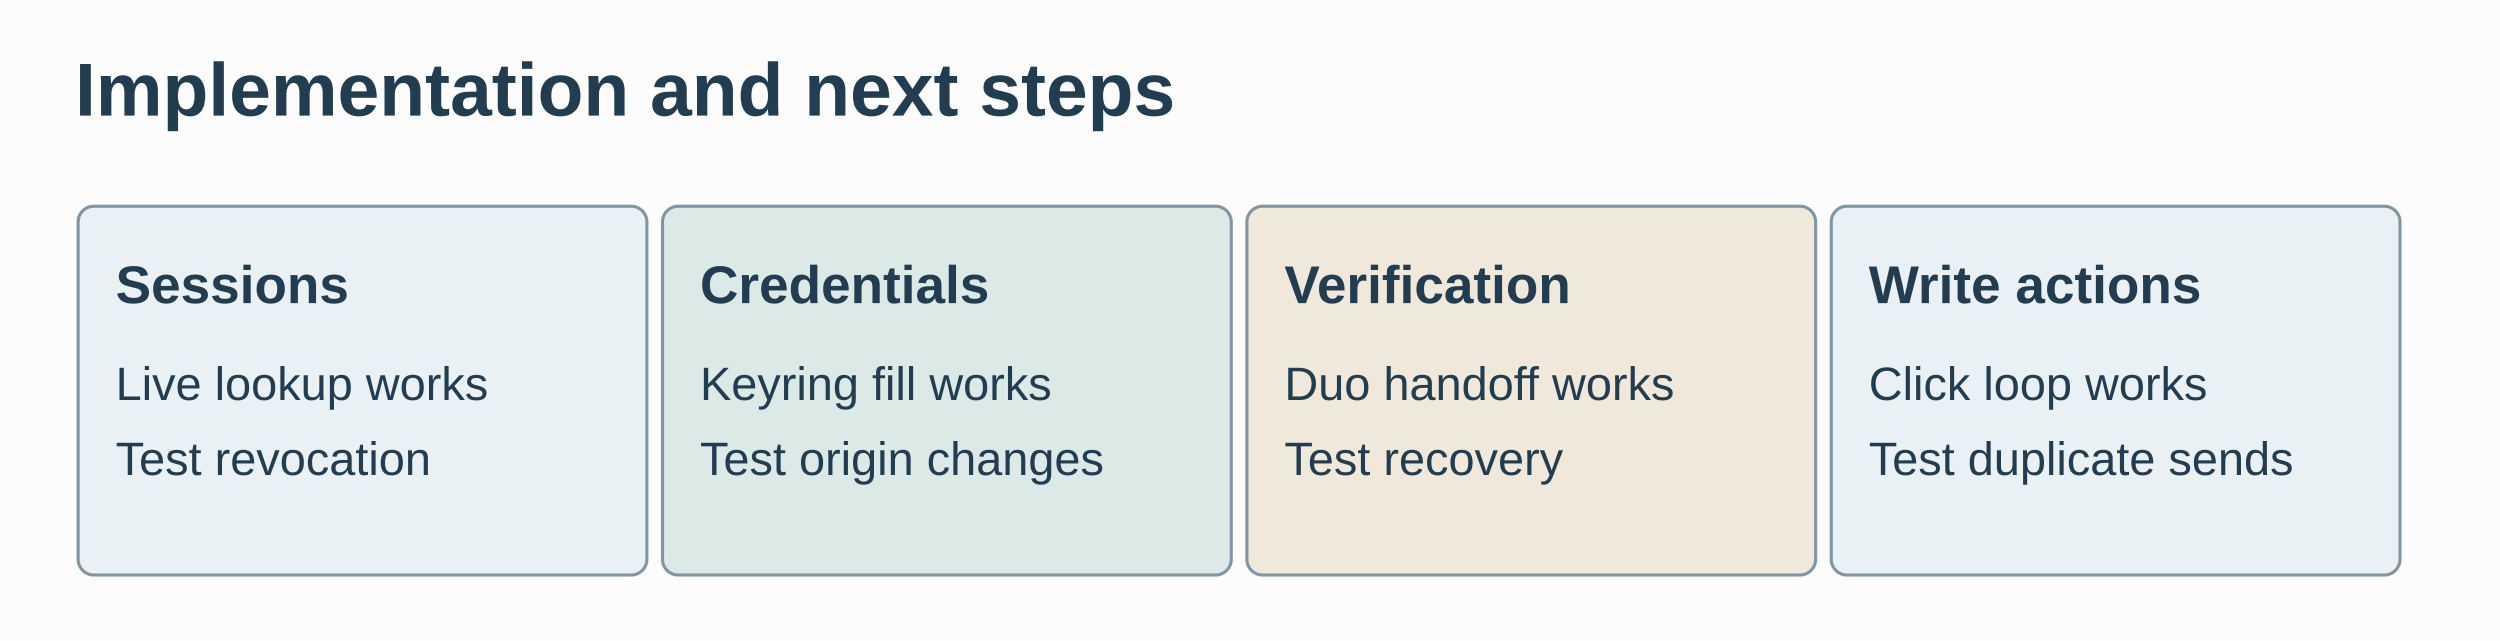
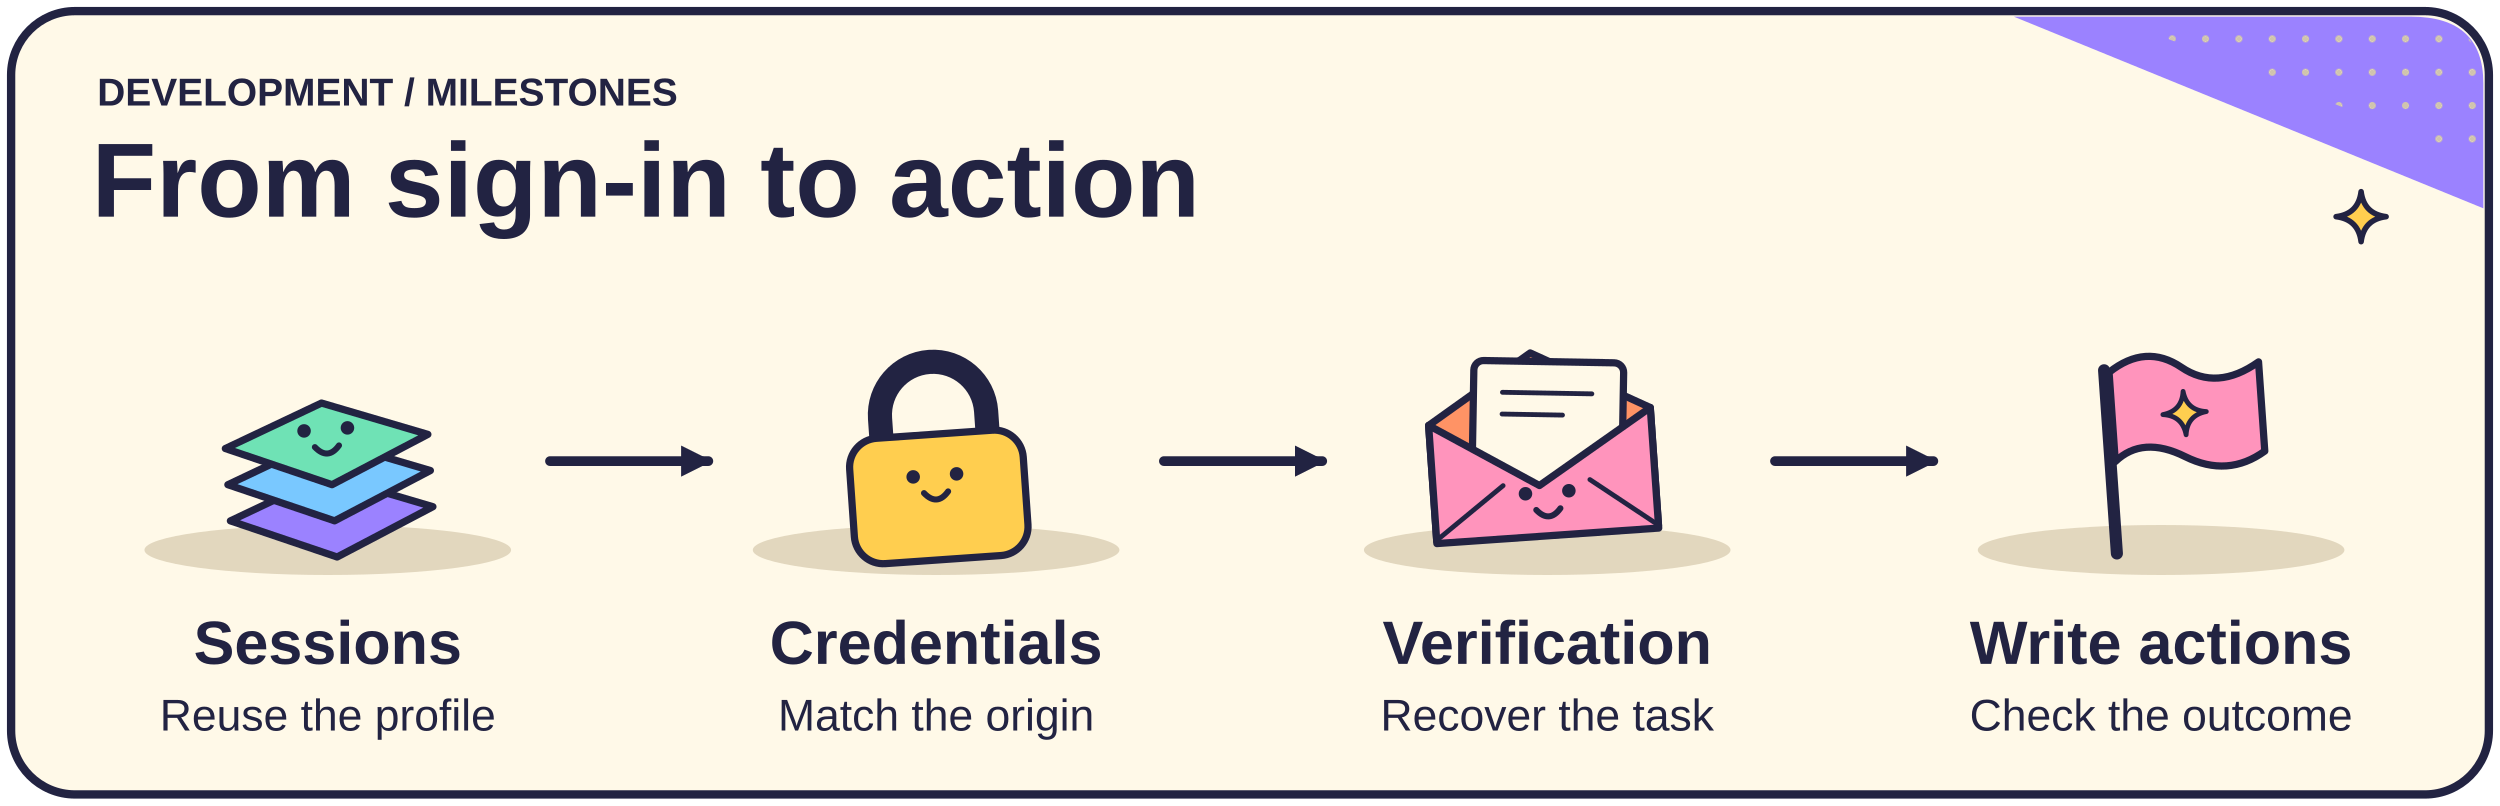
- <svg xmlns="http://www.w3.org/2000/svg" viewBox="0 0 800 205" role="img" aria-labelledby="title">
+ <svg xmlns="http://www.w3.org/2000/svg" viewBox="0 0 900 290" role="img" aria-labelledby="title">
  <defs>
-     <marker id="tip" viewBox="0 0 8 8" refX="7" refY="4" markerWidth="7" markerHeight="7" orient="auto">
-       <path d="M0 0 L8 4 L0 8 Z" fill="#26756e" />
+     <marker id="arrow" viewBox="0 0 10 10" refX="8" refY="5" markerWidth="4" markerHeight="4" orient="auto">
+       <path d="M1 1L9 5L1 9Z" fill="#222342" />
    </marker>
+     <pattern id="dots" width="12" height="12" patternUnits="userSpaceOnUse">
+       <circle cx="2" cy="2" r="1.3" fill="#d0c4ae" />
+     </pattern>
  </defs>
-   <rect width="800" height="205" fill="#fbfcfb" />
-   <text x="24" y="37" font-family="Arial, Helvetica, sans-serif" font-size="24" font-weight="700" fill="#233d50">Implementation and next steps</text>
-   <rect x="25" y="66" width="182" height="118" rx="5" fill="#eaf1f4" stroke="#8096a4" />
-   <text x="37" y="97" font-family="Arial, Helvetica, sans-serif" font-size="17" font-weight="700" fill="#233d50">Sessions</text>
-   <text x="37" y="128" font-family="Arial, Helvetica, sans-serif" font-size="15" font-weight="400" fill="#233d50">Live lookup works</text>
-   <text x="37" y="152" font-family="Arial, Helvetica, sans-serif" font-size="15" font-weight="400" fill="#233d50">Test revocation</text>
-   <rect x="212" y="66" width="182" height="118" rx="5" fill="#dceae7" stroke="#8096a4" />
-   <text x="224" y="97" font-family="Arial, Helvetica, sans-serif" font-size="17" font-weight="700" fill="#233d50">Credentials</text>
-   <text x="224" y="128" font-family="Arial, Helvetica, sans-serif" font-size="15" font-weight="400" fill="#233d50">Keyring fill works</text>
-   <text x="224" y="152" font-family="Arial, Helvetica, sans-serif" font-size="15" font-weight="400" fill="#233d50">Test origin changes</text>
-   <rect x="399" y="66" width="182" height="118" rx="5" fill="#f0e8da" stroke="#8096a4" />
-   <text x="411" y="97" font-family="Arial, Helvetica, sans-serif" font-size="17" font-weight="700" fill="#233d50">Verification</text>
-   <text x="411" y="128" font-family="Arial, Helvetica, sans-serif" font-size="15" font-weight="400" fill="#233d50">Duo handoff works</text>
-   <text x="411" y="152" font-family="Arial, Helvetica, sans-serif" font-size="15" font-weight="400" fill="#233d50">Test recovery</text>
-   <rect x="586" y="66" width="182" height="118" rx="5" fill="#eaf1f4" stroke="#8096a4" />
-   <text x="598" y="97" font-family="Arial, Helvetica, sans-serif" font-size="17" font-weight="700" fill="#233d50">Write actions</text>
-   <text x="598" y="128" font-family="Arial, Helvetica, sans-serif" font-size="15" font-weight="400" fill="#233d50">Click loop works</text>
-   <text x="598" y="152" font-family="Arial, Helvetica, sans-serif" font-size="15" font-weight="400" fill="#233d50">Test duplicate sends</text>
+   <rect x="4" y="4" width="892" height="282" rx="23" fill="#fff9e8" stroke="#222342" stroke-width="3" />
+   <path d="M725 6H868q26 0 26 24v45Z" fill="#9b82ff" stroke="#222342" stroke-width="0" stroke-linecap="round" stroke-linejoin="round" />
+   <path d="M760 6h110q23 0 23 24v28Z" fill="url(#dots)" stroke="#222342" stroke-width="0" stroke-linecap="round" stroke-linejoin="round" />
+   <text x="35" y="38" text-anchor="start" font-family="Trebuchet MS, Arial, sans-serif" font-size="14" font-weight="800" fill="#222342">DEVELOPMENT  /  MILESTONES</text>
+   <text x="33" y="78" text-anchor="start" font-family="Trebuchet MS, Arial, sans-serif" font-size="38" font-weight="800" fill="#222342">From sign-in to action</text>
+   <g transform="translate(850 78) rotate(0) scale(1)">
+     <path d="M0 -9 Q1 -1 9 0 Q1 1 0 9 Q-1 1 -9 0 Q-1 -1 0 -9Z" fill="#ffce4f" stroke="#222342" stroke-width="2" stroke-linecap="round" stroke-linejoin="round" />
+   </g>
+   <g transform="translate(118 169) rotate(0) scale(1)">
+     <ellipse cx="0" cy="29" rx="66" ry="9" fill="#e2d7be" />
+     <g transform="translate(0 -4) rotate(-4) scale(0.87)">
+       <path d="M-42 23l41 -16 43 16 -41 18Z" fill="#9b82ff" stroke="#222342" stroke-width="3" stroke-linecap="round" stroke-linejoin="round" />
+       <path d="M-42 8l41 -16 43 16 -41 18Z" fill="#79c8ff" stroke="#222342" stroke-width="3" stroke-linecap="round" stroke-linejoin="round" />
+       <path d="M-42 -7l41 -16 43 16 -41 18Z" fill="#6fe2b5" stroke="#222342" stroke-width="3" stroke-linecap="round" stroke-linejoin="round" />
+       <circle cx="-9" cy="-12" r="2.8" fill="#222342" stroke="#222342" stroke-width="0" />
+       <circle cx="9" cy="-12" r="2.8" fill="#222342" stroke="#222342" stroke-width="0" />
+       <path d="M-5 -5q5 6 10 0" fill="none" stroke="#222342" stroke-width="2.5" stroke-linecap="round" stroke-linejoin="round" />
+     </g>
+     <text x="0" y="70" text-anchor="middle" font-family="Trebuchet MS, Arial, sans-serif" font-size="22" font-weight="800" fill="#222342">Sessions</text>
+     <text x="0" y="94" text-anchor="middle" font-family="Trebuchet MS, Arial, sans-serif" font-size="16" font-weight="500" fill="#222342">Reuse the profile</text>
+   </g>
+   <g transform="translate(337 169) rotate(0) scale(1)">
+     <ellipse cx="0" cy="29" rx="66" ry="9" fill="#e2d7be" />
+     <g transform="translate(0 -4) rotate(-4) scale(0.87)">
+       <path d="M-22 -5v-13a22 22 0 0 1 44 0v13" fill="none" stroke="#222342" stroke-width="10" stroke-linecap="round" stroke-linejoin="round" />
+       <rect x="-36" y="-10" width="72" height="52" rx="12" fill="#ffce4f" stroke="#222342" stroke-width="3" />
+       <circle cx="-10" cy="7" r="2.8" fill="#222342" stroke="#222342" stroke-width="0" />
+       <circle cx="8" cy="7" r="2.8" fill="#222342" stroke="#222342" stroke-width="0" />
+       <path d="M-6 14q5 6 10 0" fill="none" stroke="#222342" stroke-width="2.5" stroke-linecap="round" stroke-linejoin="round" />
+     </g>
+     <text x="0" y="70" text-anchor="middle" font-family="Trebuchet MS, Arial, sans-serif" font-size="22" font-weight="800" fill="#222342">Credentials</text>
+     <text x="0" y="94" text-anchor="middle" font-family="Trebuchet MS, Arial, sans-serif" font-size="16" font-weight="500" fill="#222342">Match the origin</text>
+   </g>
+   <g transform="translate(557 169) rotate(0) scale(1)">
+     <ellipse cx="0" cy="29" rx="66" ry="9" fill="#e2d7be" />
+     <g transform="translate(0 -4) rotate(-4) scale(0.87)">
+       <path d="M-48 -17l44 -27 48 26 0 49 -92 0Z" fill="#ff9365" stroke="#222342" stroke-width="3" stroke-linecap="round" stroke-linejoin="round" />
+       <g transform="translate(0 0) rotate(5) scale(1)">
+         <rect x="-31" y="-40" width="62" height="55" rx="4" fill="#fff9e8" stroke="#222342" stroke-width="3" />
+         <path d="M-19 -27H18 M-19 -18H6" fill="none" stroke="#222342" stroke-width="2" stroke-linecap="round" stroke-linejoin="round" />
+       </g>
+       <path d="M-48 -17l44 28 48 -29v50h-92Z" fill="#ff94bc" stroke="#222342" stroke-width="3" stroke-linecap="round" stroke-linejoin="round" />
+       <path d="M-47 30l28 -20 M43 30L17 10" fill="none" stroke="#222342" stroke-width="2" stroke-linecap="round" stroke-linejoin="round" />
+       <circle cx="-10" cy="14" r="2.8" fill="#222342" stroke="#222342" stroke-width="0" />
+       <circle cx="8" cy="14" r="2.8" fill="#222342" stroke="#222342" stroke-width="0" />
+       <path d="M-6 21q5 6 10 0" fill="none" stroke="#222342" stroke-width="2.5" stroke-linecap="round" stroke-linejoin="round" />
+     </g>
+     <text x="0" y="70" text-anchor="middle" font-family="Trebuchet MS, Arial, sans-serif" font-size="22" font-weight="800" fill="#222342">Verification</text>
+     <text x="0" y="94" text-anchor="middle" font-family="Trebuchet MS, Arial, sans-serif" font-size="16" font-weight="500" fill="#222342">Recover the task</text>
+   </g>
+   <g transform="translate(778 169) rotate(0) scale(1)">
+     <ellipse cx="0" cy="29" rx="66" ry="9" fill="#e2d7be" />
+     <g transform="translate(0 -4) rotate(-4) scale(0.87)">
+       <path d="M-21 38v-76" fill="none" stroke="#222342" stroke-width="5" stroke-linecap="round" stroke-linejoin="round" />
+       <path d="M-19 -37q16 -11 30 0t32 0v37q-16 10 -33 0t-29 0Z" fill="#ff94bc" stroke="#222342" stroke-width="3" stroke-linecap="round" stroke-linejoin="round" />
+       <g transform="translate(11 -18) rotate(0) scale(1)">
+         <path d="M0 -9 Q1 -1 9 0 Q1 1 0 9 Q-1 1 -9 0 Q-1 -1 0 -9Z" fill="#ffce4f" stroke="#222342" stroke-width="2" stroke-linecap="round" stroke-linejoin="round" />
+       </g>
+     </g>
+     <text x="0" y="70" text-anchor="middle" font-family="Trebuchet MS, Arial, sans-serif" font-size="22" font-weight="800" fill="#222342">Write actions</text>
+     <text x="0" y="94" text-anchor="middle" font-family="Trebuchet MS, Arial, sans-serif" font-size="16" font-weight="500" fill="#222342">Check the outcome</text>
+   </g>
+   <path d="M198 166h57" fill="none" stroke="#222342" stroke-width="3.5" stroke-linecap="round" stroke-linejoin="round" marker-end="url(#arrow)" />
+   <path d="M419 166h57" fill="none" stroke="#222342" stroke-width="3.5" stroke-linecap="round" stroke-linejoin="round" marker-end="url(#arrow)" />
+   <path d="M639 166h57" fill="none" stroke="#222342" stroke-width="3.5" stroke-linecap="round" stroke-linejoin="round" marker-end="url(#arrow)" />
</svg>
